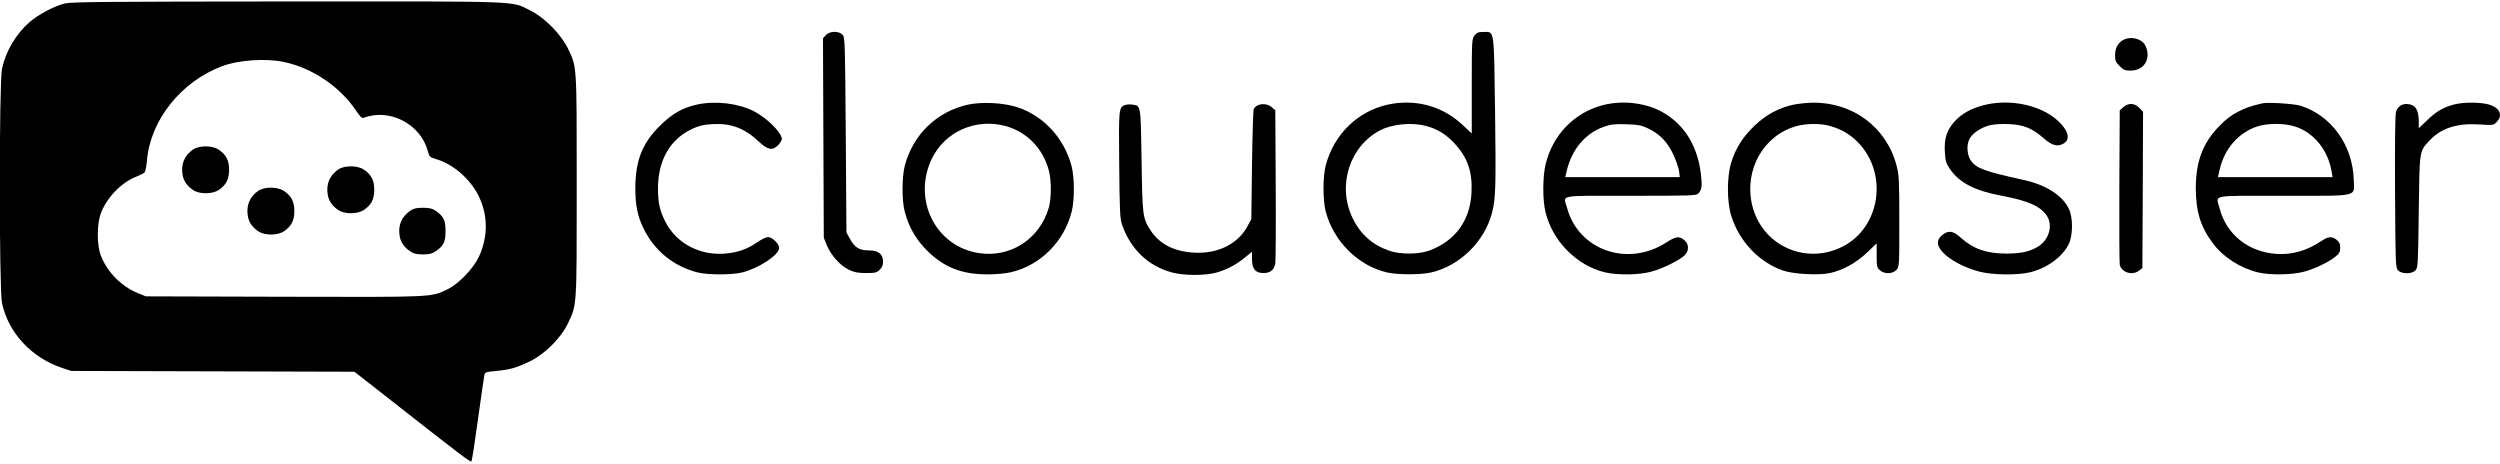
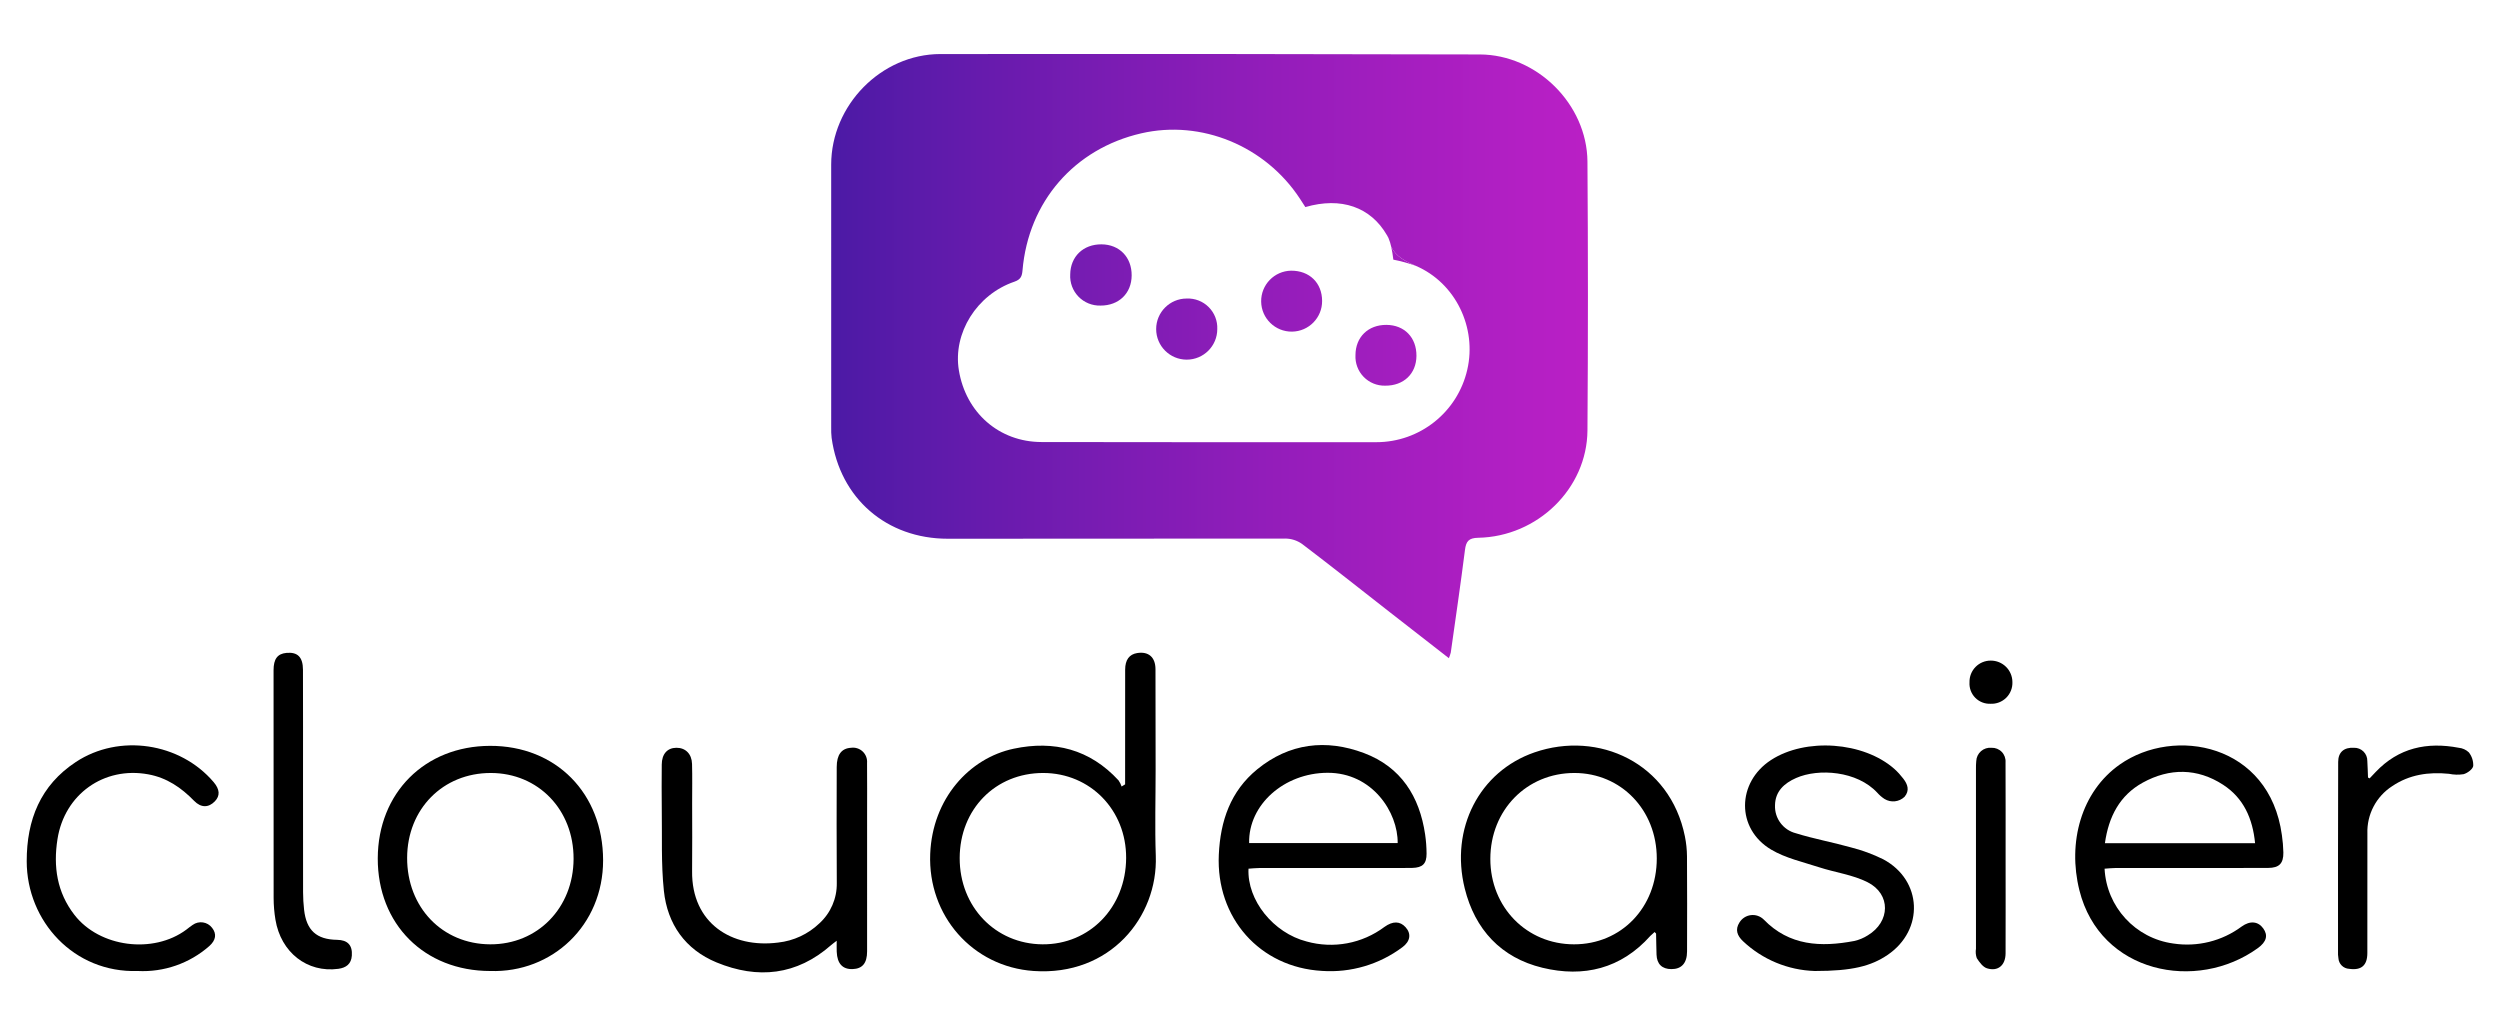
- <svg xmlns="http://www.w3.org/2000/svg" version="1.0" width="1877pt" height="348pt" viewBox="0 0 1877 348" preserveAspectRatio="xMidYMid meet">
-   <g transform="translate(0,348) scale(0.1,-0.1)" fill="#000000" stroke="none">
-     <path d="M487 3454 c-79 -19 -200 -83 -265 -140 -103 -90 -179 -219 -207 -350 -22 -102 -22 -1655 0 -1759 47 -222 220 -410 450 -487 l70 -23 1063 -3 1063 -3 252 -197 c553 -434 619 -484 626 -476 5 5 27 148 50 319 24 171 45 320 48 331 4 19 14 22 81 28 108 10 155 23 252 69 116 54 240 176 293 287 69 143 67 114 67 1035 0 922 2 891 -67 1033 -53 107 -177 233 -283 284 -146 72 -27 68 -1820 67 -1356 -1 -1624 -3 -1673 -15z m1643 -439 c218 -46 424 -186 547 -371 26 -39 41 -53 52 -49 195 75 429 -46 483 -249 11 -43 15 -47 63 -61 128 -37 256 -149 319 -277 71 -145 71 -307 1 -457 -44 -91 -152 -203 -237 -244 -124 -59 -91 -58 -1226 -55 l-1037 3 -57 23 c-125 50 -231 157 -280 281 -32 81 -32 242 1 324 47 120 158 232 270 273 25 10 51 23 57 30 6 8 14 47 17 87 26 306 256 595 567 711 123 46 325 59 460 31z" />
-     <path d="M1450 2358 c-66 -46 -93 -111 -79 -192 8 -46 34 -83 79 -113 47 -32 143 -32 191 0 57 38 79 81 79 152 0 71 -22 114 -79 152 -48 32 -144 32 -191 1z" />
-     <path d="M2540 2208 c-66 -46 -93 -111 -79 -192 8 -46 34 -83 79 -113 47 -32 143 -32 191 0 57 38 79 81 79 152 0 71 -22 114 -79 152 -48 32 -144 32 -191 1z" />
-     <path d="M1940 2048 c-66 -46 -93 -111 -79 -192 8 -46 34 -83 79 -113 47 -32 143 -32 191 0 57 38 79 81 79 152 0 71 -22 114 -79 152 -48 32 -144 32 -191 1z" />
-     <path d="M3080 1898 c-66 -46 -93 -111 -79 -192 8 -46 34 -83 79 -113 25 -18 47 -23 95 -23 48 0 70 5 95 23 61 41 75 70 75 152 0 82 -14 111 -75 153 -25 17 -47 22 -95 22 -48 0 -70 -5 -95 -22z" />
-     <path d="M6201 3217 l-22 -24 3 -749 3 -749 23 -57 c30 -74 103 -155 167 -184 39 -19 67 -24 128 -24 69 0 81 3 102 25 17 16 25 35 25 60 0 57 -35 85 -106 85 -72 0 -105 20 -141 84 l-28 51 -5 731 c-5 702 -6 733 -24 753 -28 30 -95 29 -125 -2z" />
-     <path d="M11071 3214 c-20 -26 -21 -38 -21 -382 l0 -354 -68 63 c-152 144 -358 199 -565 153 -226 -51 -401 -223 -463 -454 -23 -88 -23 -262 0 -350 60 -223 242 -404 457 -455 82 -19 256 -19 337 0 215 51 401 235 455 451 27 105 29 197 22 761 -9 631 -3 593 -89 593 -36 0 -48 -5 -65 -26z m-366 -679 c86 -23 149 -61 215 -131 99 -107 136 -213 128 -373 -11 -207 -121 -358 -313 -431 -82 -31 -224 -32 -309 -1 -126 45 -214 125 -272 246 -116 245 -20 541 213 659 90 45 232 58 338 31z" />
-     <path d="M15963 3189 c-51 -15 -83 -61 -83 -121 0 -44 4 -54 34 -84 30 -30 40 -34 84 -34 102 0 155 92 110 187 -22 45 -88 69 -145 52z" />
-     <path d="M5233 2695 c-107 -23 -189 -70 -279 -160 -132 -130 -184 -263 -184 -470 0 -127 17 -208 61 -299 82 -168 224 -284 404 -331 78 -20 262 -20 340 0 128 34 275 132 275 184 0 30 -52 81 -83 81 -14 0 -48 -16 -77 -36 -73 -50 -132 -73 -217 -85 -204 -28 -395 68 -480 241 -41 84 -52 136 -53 244 0 212 90 370 256 448 52 24 83 32 153 36 140 8 242 -31 347 -130 67 -63 103 -71 144 -30 16 17 30 38 30 48 0 48 -112 159 -212 210 -117 59 -287 79 -425 49z" />
-     <path d="M7266 2694 c-232 -52 -409 -222 -472 -455 -23 -87 -24 -262 -1 -349 31 -116 83 -207 166 -290 129 -128 261 -180 456 -180 63 0 138 7 175 16 220 51 399 229 456 454 22 86 22 254 0 340 -54 211 -211 382 -411 446 -103 33 -266 41 -369 18z m279 -159 c163 -43 285 -167 330 -336 20 -73 19 -212 -1 -280 -70 -235 -288 -376 -526 -339 -324 50 -499 401 -352 708 97 202 326 305 549 247z" />
-     <path d="M12032 2690 c-214 -56 -375 -224 -428 -445 -22 -93 -23 -268 0 -359 53 -217 234 -400 447 -451 95 -22 258 -20 349 6 86 23 217 89 250 124 33 35 31 82 -4 112 -38 32 -63 29 -133 -16 -291 -190 -663 -60 -748 260 -27 99 -81 89 478 89 458 0 495 1 509 18 26 29 29 56 18 149 -27 217 -131 378 -301 468 -124 65 -293 83 -437 45z m339 -173 c90 -43 143 -97 189 -190 21 -45 42 -103 46 -129 l6 -48 -430 0 -430 0 9 39 c37 167 141 291 283 340 50 17 80 21 166 18 90 -3 113 -7 161 -30z" />
-     <path d="M13465 2694 c-110 -24 -206 -75 -291 -157 -87 -82 -143 -170 -176 -277 -33 -108 -33 -292 0 -400 59 -190 207 -347 385 -410 78 -28 271 -39 356 -20 97 21 195 75 277 152 l74 71 0 -90 c0 -81 2 -92 23 -111 33 -31 96 -30 125 1 22 23 22 28 22 364 0 305 -2 348 -20 417 -73 286 -324 477 -625 475 -44 0 -111 -7 -150 -15z m276 -160 c88 -26 150 -63 209 -123 229 -235 168 -641 -119 -784 -278 -139 -605 12 -676 314 -62 264 86 526 336 593 73 20 183 20 250 0z" />
-     <path d="M14892 2690 c-97 -26 -164 -64 -217 -122 -59 -66 -79 -128 -73 -229 4 -69 9 -85 39 -129 69 -101 185 -162 384 -199 202 -38 294 -79 342 -150 48 -71 19 -179 -63 -231 -62 -39 -131 -54 -244 -54 -147 1 -244 35 -337 118 -60 55 -95 59 -142 20 -23 -19 -31 -34 -31 -58 0 -72 149 -174 314 -216 98 -25 280 -27 375 -5 129 31 244 114 293 212 32 66 33 196 2 263 -48 103 -173 183 -345 220 -287 63 -350 86 -390 142 -30 41 -36 115 -14 161 21 46 91 92 160 108 29 6 92 10 141 7 109 -5 172 -31 258 -106 62 -54 102 -66 147 -41 56 30 41 97 -40 172 -128 119 -363 168 -559 117z" />
-     <path d="M16985 2704 c-89 -21 -119 -31 -180 -62 -48 -24 -92 -56 -140 -106 -126 -128 -179 -267 -179 -471 1 -176 36 -289 130 -414 76 -102 207 -185 336 -216 93 -22 257 -19 346 5 84 23 180 69 235 112 31 25 37 36 37 68 0 30 -6 43 -26 59 -35 28 -63 26 -108 -4 -113 -77 -228 -110 -347 -101 -210 15 -373 146 -424 341 -27 106 -83 95 478 95 580 0 532 -11 529 119 -7 260 -167 483 -399 557 -47 15 -248 28 -288 18z m246 -174 c141 -44 249 -178 275 -340 l7 -40 -431 0 -430 0 14 60 c36 155 143 276 283 321 78 25 201 25 282 -1z" />
-     <path d="M18423 2695 c-81 -22 -132 -52 -200 -118 l-63 -60 0 50 c0 67 -16 108 -46 122 -56 25 -109 4 -125 -48 -6 -24 -9 -230 -7 -602 3 -541 4 -568 22 -588 27 -30 105 -30 132 0 18 20 19 46 24 438 6 467 3 452 81 536 85 92 205 131 371 121 106 -7 108 -7 133 18 49 49 24 107 -57 131 -64 19 -195 19 -265 0z" />
-     <path d="M8443 2690 c-43 -18 -44 -31 -40 -448 3 -336 6 -404 20 -445 64 -187 196 -314 377 -363 89 -24 255 -24 335 0 81 24 144 58 210 111 l55 45 0 -54 c0 -75 25 -106 86 -106 52 0 80 23 89 72 3 18 5 284 3 591 l-3 559 -28 24 c-41 35 -113 27 -134 -15 -4 -9 -10 -198 -13 -421 l-5 -405 -27 -50 c-71 -136 -224 -212 -402 -202 -149 8 -258 63 -325 164 -62 93 -64 110 -70 530 -7 423 -4 409 -72 418 -19 3 -44 0 -56 -5z" />
-     <path d="M15943 2676 l-28 -24 -3 -569 c-1 -312 0 -578 3 -591 15 -59 96 -83 146 -43 l24 19 3 587 2 586 -29 30 c-37 36 -79 38 -118 5z" />
-   </g>
+ <svg xmlns="http://www.w3.org/2000/svg" xmlns:xlink="http://www.w3.org/1999/xlink" id="Layer_1" data-name="Layer 1" viewBox="0 0 647.284 264">
+   <defs>
+     <style>.cls-1{fill:none;}.cls-2{fill:url(#linear-gradient);}.cls-3{fill:url(#linear-gradient-2);}.cls-4{fill:url(#linear-gradient-3);}.cls-5{fill:url(#linear-gradient-4);}.cls-6{fill:url(#linear-gradient-5);}.cls-7{fill:url(#linear-gradient-6);}.cls-8{fill:url(#linear-gradient-7);}</style>
+     <linearGradient id="linear-gradient" x1="209.673" y1="92.188" x2="488.789" y2="92.188" gradientUnits="userSpaceOnUse">
+       <stop offset="0" stop-color="#481aa4" />
+       <stop offset="0.157" stop-color="#661bad" />
+       <stop offset="0.426" stop-color="#931dba" />
+       <stop offset="0.666" stop-color="#b41fc4" />
+       <stop offset="0.865" stop-color="#c820ca" />
+       <stop offset="1" stop-color="#cf20cc" />
+     </linearGradient>
+     <linearGradient id="linear-gradient-2" x1="209.673" y1="61.28" x2="488.789" y2="61.28" xlink:href="#linear-gradient" />
+     <linearGradient id="linear-gradient-3" x1="209.673" y1="66.355" x2="488.789" y2="66.355" xlink:href="#linear-gradient" />
+     <linearGradient id="linear-gradient-4" x1="209.673" y1="71.191" x2="488.789" y2="71.191" xlink:href="#linear-gradient" />
+     <linearGradient id="linear-gradient-5" x1="209.673" y1="77.972" x2="488.789" y2="77.972" xlink:href="#linear-gradient" />
+     <linearGradient id="linear-gradient-6" x1="209.673" y1="85.206" x2="488.789" y2="85.206" xlink:href="#linear-gradient" />
+     <linearGradient id="linear-gradient-7" x1="209.673" y1="91.987" x2="488.789" y2="91.987" xlink:href="#linear-gradient" />
+   </defs>
+   <path class="cls-1" d="M343.69,200.088c-11.186.049-20.489,8.237-20.273,18.199h38.458C361.977,210.338,355.323,200.037,343.69,200.088Z" />
+   <path class="cls-1" d="M270.107,200.136c-12.38-.013-21.608,9.384-21.632,22.028-.024,12.6,9.226,22.24,21.43,22.333,12.232.093,21.612-9.585,21.667-22.355C291.625,209.734,282.276,200.149,270.107,200.136Z" />
+   <path class="cls-1" d="M407.646,200.136c-12.354-.016-21.775,9.606-21.778,22.242-.003,12.509,9.398,22.111,21.655,22.12,12.242.009,21.439-9.529,21.438-22.231C428.959,209.727,419.737,200.152,407.646,200.136Z" />
+   <path class="cls-1" d="M127.09,200.136c-12.413-.019-21.644,9.335-21.677,21.966-.033,12.833,9.108,22.348,21.516,22.395,12.283.047,21.534-9.438,21.579-22.124C148.553,209.667,139.392,200.155,127.09,200.136Z" />
+   <path class="cls-1" d="M575.588,203.182c-6.699-4.352-13.87-4.343-20.759-.567-5.994,3.285-8.882,8.837-9.838,15.708H583.872C583.25,211.929,580.9,206.634,575.588,203.182Z" />
+   <path d="M299.205,199.243c-.005-8.662-0-17.323-.034-25.985-.012-3.114-1.811-4.65-4.751-4.172-2.027.33-3.096,1.739-3.102,4.294-.023,9.114-.01,18.227-.011,27.341V203.078q-.452.281-.904.562a6.397,6.397,0,0,0-.793-1.582c-7.428-8.058-16.673-10.425-27.151-8.208-11.519,2.438-21.048,12.952-21.616,27.238-.636,16.002,10.961,29.226,26.782,30.313,19.783,1.359,32.191-13.972,31.626-29.79C298.985,214.164,299.209,206.699,299.205,199.243Zm-29.3,45.254c-12.203-.093-21.453-9.733-21.43-22.333.024-12.644,9.252-22.041,21.632-22.028,12.169.012,21.519,9.598,21.465,22.006C291.517,234.912,282.136,244.59,269.904,244.497Z" />
+   <path d="M436.247,216.563c-3.843-19.082-22.401-27.47-38.938-21.763-14.27,4.925-21.914,19.722-18.065,35.241,2.632,10.612,9.391,17.933,20.117,20.525,10.667,2.577,20.34.262,27.947-8.261a13.858,13.858,0,0,1,1.085-.989c.212.234.386.337.389.444.049,1.804.05,3.609.116,5.412.09,2.448,1.434,3.735,3.842,3.744,2.635.01,4.052-1.531,4.061-4.573.025-8.208.038-16.417-.016-24.625A27.197,27.197,0,0,0,436.247,216.563ZM407.524,244.498c-12.257-.009-21.658-9.611-21.655-22.12.003-12.636,9.424-22.257,21.778-22.242,12.091.015,21.313,9.591,21.315,22.13C428.963,234.969,419.765,244.506,407.524,244.498Z" />
+   <path d="M353.162,194.982c-9.816-3.693-19.338-2.578-27.639,4.194-6.924,5.649-9.559,13.367-9.957,22.118-.745,16.345,10.577,29.178,26.736,30.088a31.138,31.138,0,0,0,20.781-6.124c2.104-1.546,2.35-3.526.836-5.195-1.444-1.591-3.295-1.628-5.465-.072a23.198,23.198,0,0,1-20.149,3.773c-8.606-2.202-15.446-10.686-15.049-18.848.916-.059,1.863-.173,2.81-.174q16.061-.019,32.123-.009c2.488-0,4.978.038,7.465-.019,2.676-.061,3.721-1.089,3.703-3.712a35.931,35.931,0,0,0-.37-4.933C367.541,206.184,362.709,198.574,353.162,194.982Zm-29.745,23.304c-.216-9.962,9.087-18.15,20.273-18.199,11.633-.051,18.287,10.25,18.186,18.199Z" />
+   <path d="M548.859,197.93c-10.023,7.041-13.571,20.184-10.476,32.574,5.379,21.534,30.362,26.42,46.189,14.986,2.284-1.65,2.702-3.326,1.408-5.121-1.313-1.821-3.395-2.06-5.58-.481a23.681,23.681,0,0,1-17.691,4.402,20.595,20.595,0,0,1-17.805-19.373c1-.066,1.88-.173,2.761-.176,5.505-.016,11.011-.008,16.516-.008,7.692-.001,15.385.019,23.077-.015,2.851-.013,3.972-1.155,3.937-3.983a36.86,36.86,0,0,0-.378-4.486C587.604,192.536,562.958,188.025,548.859,197.93Zm-3.868,20.393c.956-6.871,3.844-12.423,9.838-15.708,6.89-3.776,14.061-3.786,20.759.567,5.313,3.452,7.662,8.747,8.284,15.141Z" />
+   <path d="M126.866,193.112c-16.892.051-29.002,12.184-29.058,29.114-.056,17.047,12.055,29.177,29.135,29.18,16.035.51,29.229-11.829,29.208-28.675C156.129,205.404,143.954,193.061,126.866,193.112Zm.062,51.386c-12.408-.047-21.549-9.562-21.516-22.395.033-12.631,9.264-21.986,21.677-21.966,12.303.019,21.464,9.53,21.418,22.237C148.462,235.059,139.211,244.544,126.929,244.498Z" />
+   <path d="M220.327,193.613c-2.442.145-3.684,1.778-3.689,4.985-.016,10.014-.058,20.029.018,30.043a13.806,13.806,0,0,1-4.516,10.436,18.302,18.302,0,0,1-10.668,4.964c-12.029,1.551-22.427-5.019-22.277-18.469.066-5.872.012-11.746.011-17.619-0-3.388.064-6.778-.027-10.164-.07-2.613-1.716-4.204-4.065-4.179-2.356.025-3.764,1.623-3.777,4.353-.019,3.84-.054,7.681.005,11.52.109,7.066-.189,14.18.548,21.184.903,8.583,5.529,15.179,13.644,18.52,10.657,4.389,20.758,3.357,29.681-4.513.315-.278.663-.518,1.418-1.102,0,1.251-.026,2.046.005,2.839.121,3.089,1.515,4.595,4.137,4.498,2.531-.094,3.726-1.547,3.728-4.581q.008-17.732.002-35.464c-0-4.442.029-8.885-.013-13.327A3.656,3.656,0,0,0,220.327,193.613Z" />
+   <path d="M487.579,222.474a42.398,42.398,0,0,0-8.428-3.095c-4.688-1.322-9.514-2.181-14.157-3.634a7.169,7.169,0,0,1-5.419-7.256c.055-3.595,2.374-5.695,5.467-7.056,5.779-2.545,15.781-1.855,21.016,3.816a9.022,9.022,0,0,0,1.868,1.614,4.267,4.267,0,0,0,5.188-.56c1.383-1.655.802-3.241-.334-4.71a18.19,18.19,0,0,0-2.285-2.493c-7.995-7.084-23.009-8.153-31.972-2.307-8.876,5.789-9.033,17.78.05,23.178,3.719,2.211,8.194,3.196,12.383,4.564,4.191,1.369,8.75,1.936,12.615,3.9,6.053,3.074,5.868,10.219.033,13.736a11.03,11.03,0,0,1-3.522,1.463c-8.63,1.635-16.802,1.288-23.452-5.575a4.032,4.032,0,0,0-6.256.774c-1.197,1.859-.575,3.435.882,4.828a28.324,28.324,0,0,0,18.641,7.744c9.668.005,14.543-1.266,18.802-4.148C498.259,240.788,497.739,227.88,487.579,222.474Z" />
+   <path d="M38.359,200.482c4.839.881,8.564,3.444,11.904,6.869,1.808,1.853,3.752,1.782,5.356.132,1.407-1.447,1.304-3.095-.31-4.992-8.701-10.226-24.446-12.6-35.671-5.2-9.188,6.057-12.728,14.983-12.721,25.7.01,15.536,12.24,28.953,28.73,28.413a26.033,26.033,0,0,0,18.525-6.438c1.759-1.553,1.965-3.183.741-4.742a3.646,3.646,0,0,0-5.042-.742c-.571.361-1.085.813-1.629,1.218-8.559,6.364-22.444,4.589-28.963-3.814-4.522-5.828-5.521-12.494-4.39-19.657C16.716,205.648,26.894,198.394,38.359,200.482Z" />
+   <path d="M87.28,243.334c-5.32-.075-7.948-2.449-8.549-7.796a41.344,41.344,0,0,1-.26-4.501c-.023-9.265-.012-18.53-.014-27.795-.002-9.943.019-19.886-.014-29.829-.011-3.295-1.394-4.638-4.286-4.368-2.307.215-3.327,1.564-3.328,4.473q-.007,29.49.017,58.98a34.931,34.931,0,0,0,.467,5.606c1.404,8.506,8.241,13.819,16.275,12.74,2.032-.273,3.359-1.251,3.509-3.426C91.283,244.727,90.009,243.372,87.28,243.334Z" />
+   <path d="M639.214,194.798a4.381,4.381,0,0,0-2.606-1.188c-8.224-1.568-15.562-.002-21.511,6.265-.541.57-1.081,1.139-1.572,1.657-.297-.163-.414-.196-.416-.233-.064-1.424-.088-2.85-.178-4.271a3.352,3.352,0,0,0-3.452-3.417c-2.53-.143-4.085,1.081-4.094,3.657-.06,16.641-.04,33.283-.04,49.925a7.131,7.131,0,0,0,.101.897,2.932,2.932,0,0,0,2.789,2.754c3.141.447,4.7-.867,4.704-4.086.014-10.317-.007-20.633.012-30.95a14.037,14.037,0,0,1,6.421-12.262c4.447-3.005,9.441-3.724,14.692-3.198a10.607,10.607,0,0,0,3.8.098c.997-.286,2.343-1.268,2.49-2.122A5.31,5.31,0,0,0,639.214,194.798Z" />
+   <path d="M519.261,197.362a3.506,3.506,0,0,0-3.627-3.751,3.612,3.612,0,0,0-3.957,3.453,18.097,18.097,0,0,0-.074,2.03q-.006,23.268.003,46.537a4.961,4.961,0,0,0,.206,2.436c.669,1.042,1.576,2.307,2.646,2.642,2.847.891,4.801-.792,4.813-3.873.031-8.133.011-16.265.008-24.398C519.277,214.079,519.302,205.721,519.261,197.362Z" />
+   <path d="M515.426,171.04a5.473,5.473,0,0,0-5.495,5.617,5.225,5.225,0,0,0,5.438,5.558,5.411,5.411,0,0,0,5.67-5.634A5.572,5.572,0,0,0,515.426,171.04Z" />
+   <path class="cls-2" d="M411.013,41.838c-.108-14.835-13.072-27.7-27.889-27.739q-69.821-.185-139.643-.107c-15.366.021-28.269,13.287-28.276,28.631q-.014,34.013.002,68.027a19.982,19.982,0,0,0,.109,2.706c2.153,15.676,14.222,26.147,30.123,26.131q43.681-.043,87.361-.045a7.595,7.595,0,0,1,4.302,1.378c7.624,5.787,15.124,11.738,22.669,17.629,5.037,3.932,10.082,7.853,15.359,11.963a10.209,10.209,0,0,0,.495-1.451c1.249-8.851,2.551-17.696,3.673-26.564.285-2.249.964-3.112,3.425-3.159,15.387-.296,28.185-12.763,28.291-27.791Q411.26,76.644,411.013,41.838ZM379.901,95.705a24.146,24.146,0,0,1-23.552,18.782q-43.345.029-86.69-.037c-10.96-.018-19.593-7.584-21.396-18.582-1.575-9.613,4.61-19.6,14.403-22.943,1.672-.571,1.955-1.508,2.077-2.943,1.519-17.759,13.414-31.468,30.736-35.46,15.533-3.58,32.112,3.243,41.076,16.906.452.689.897,1.382,1.418,2.186,9.262-2.69,16.916-.011,21.12,7.27a2.719,2.719,0,0,1,.421.795,11.888,11.888,0,0,1,.689,2.212c1.178,2.464,3.479,3.699,6.352,4.93C376.924,73.263,382.402,84.888,379.901,95.705Z" />
+   <path class="cls-3" d="M359.094,60.883c.151.261.302.536.421.795A2.719,2.719,0,0,0,359.094,60.883Z" />
+   <path class="cls-4" d="M366.556,68.82c-2.873-1.231-5.174-2.466-6.352-4.93a32.664,32.664,0,0,1,.552,3.332A41.341,41.341,0,0,1,366.556,68.82Z" />
+   <path class="cls-5" d="M285.199,63.263c-4.727-.036-8.051,3.158-8.105,7.788a7.631,7.631,0,0,0,7.826,8.068c4.751.027,8.049-3.151,8.083-7.792C293.038,66.6,289.843,63.298,285.199,63.263Z" />
+   <path class="cls-6" d="M334.278,70.083a7.891,7.891,0,1,0,8.034,7.815C342.295,73.23,339.029,70.053,334.278,70.083Z" />
+   <path class="cls-7" d="M307.248,77.294a7.912,7.912,0,1,0,7.923,7.915A7.603,7.603,0,0,0,307.248,77.294Z" />
+   <path class="cls-8" d="M358.958,84.117c-4.733-.024-7.993,3.16-8.008,7.821a7.523,7.523,0,0,0,7.687,7.918c4.788.04,8.068-3.082,8.101-7.711C366.772,87.385,363.628,84.141,358.958,84.117Z" />
</svg>
